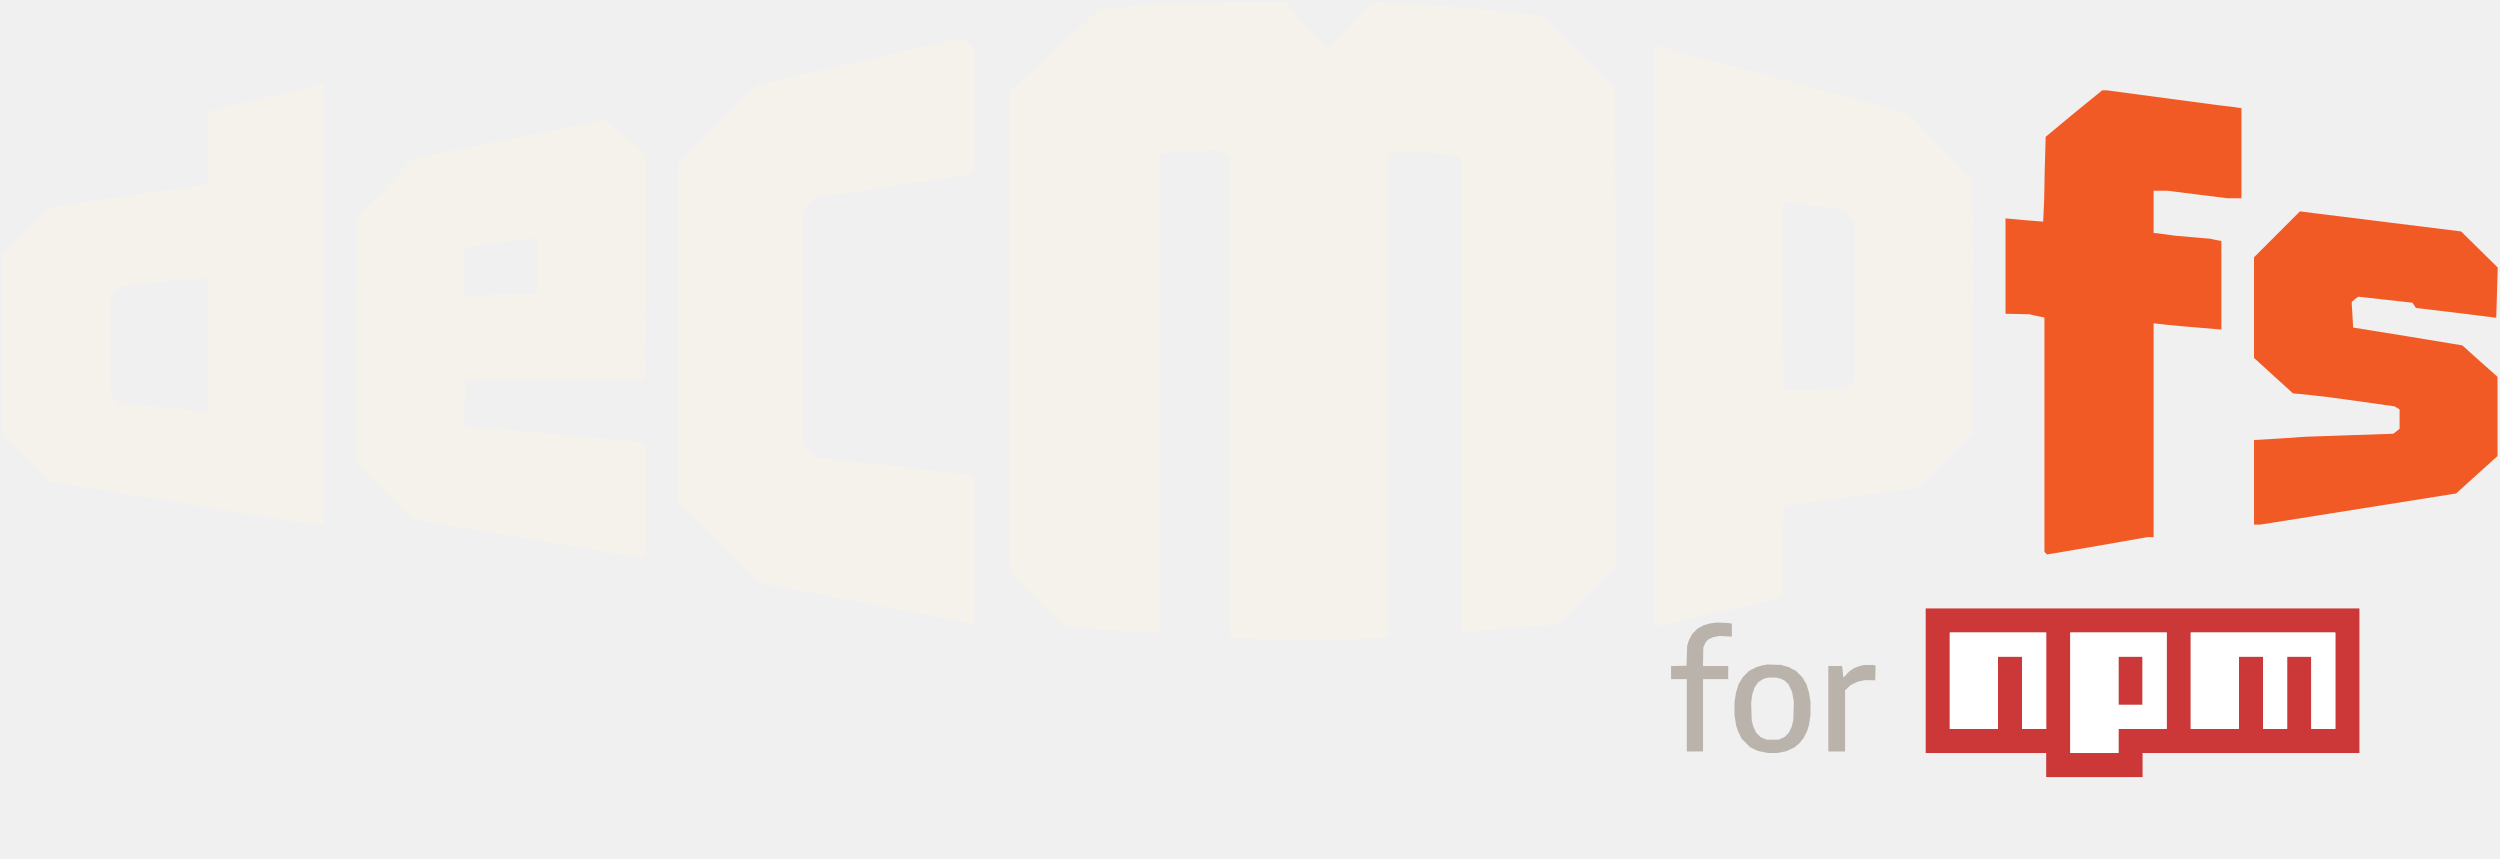
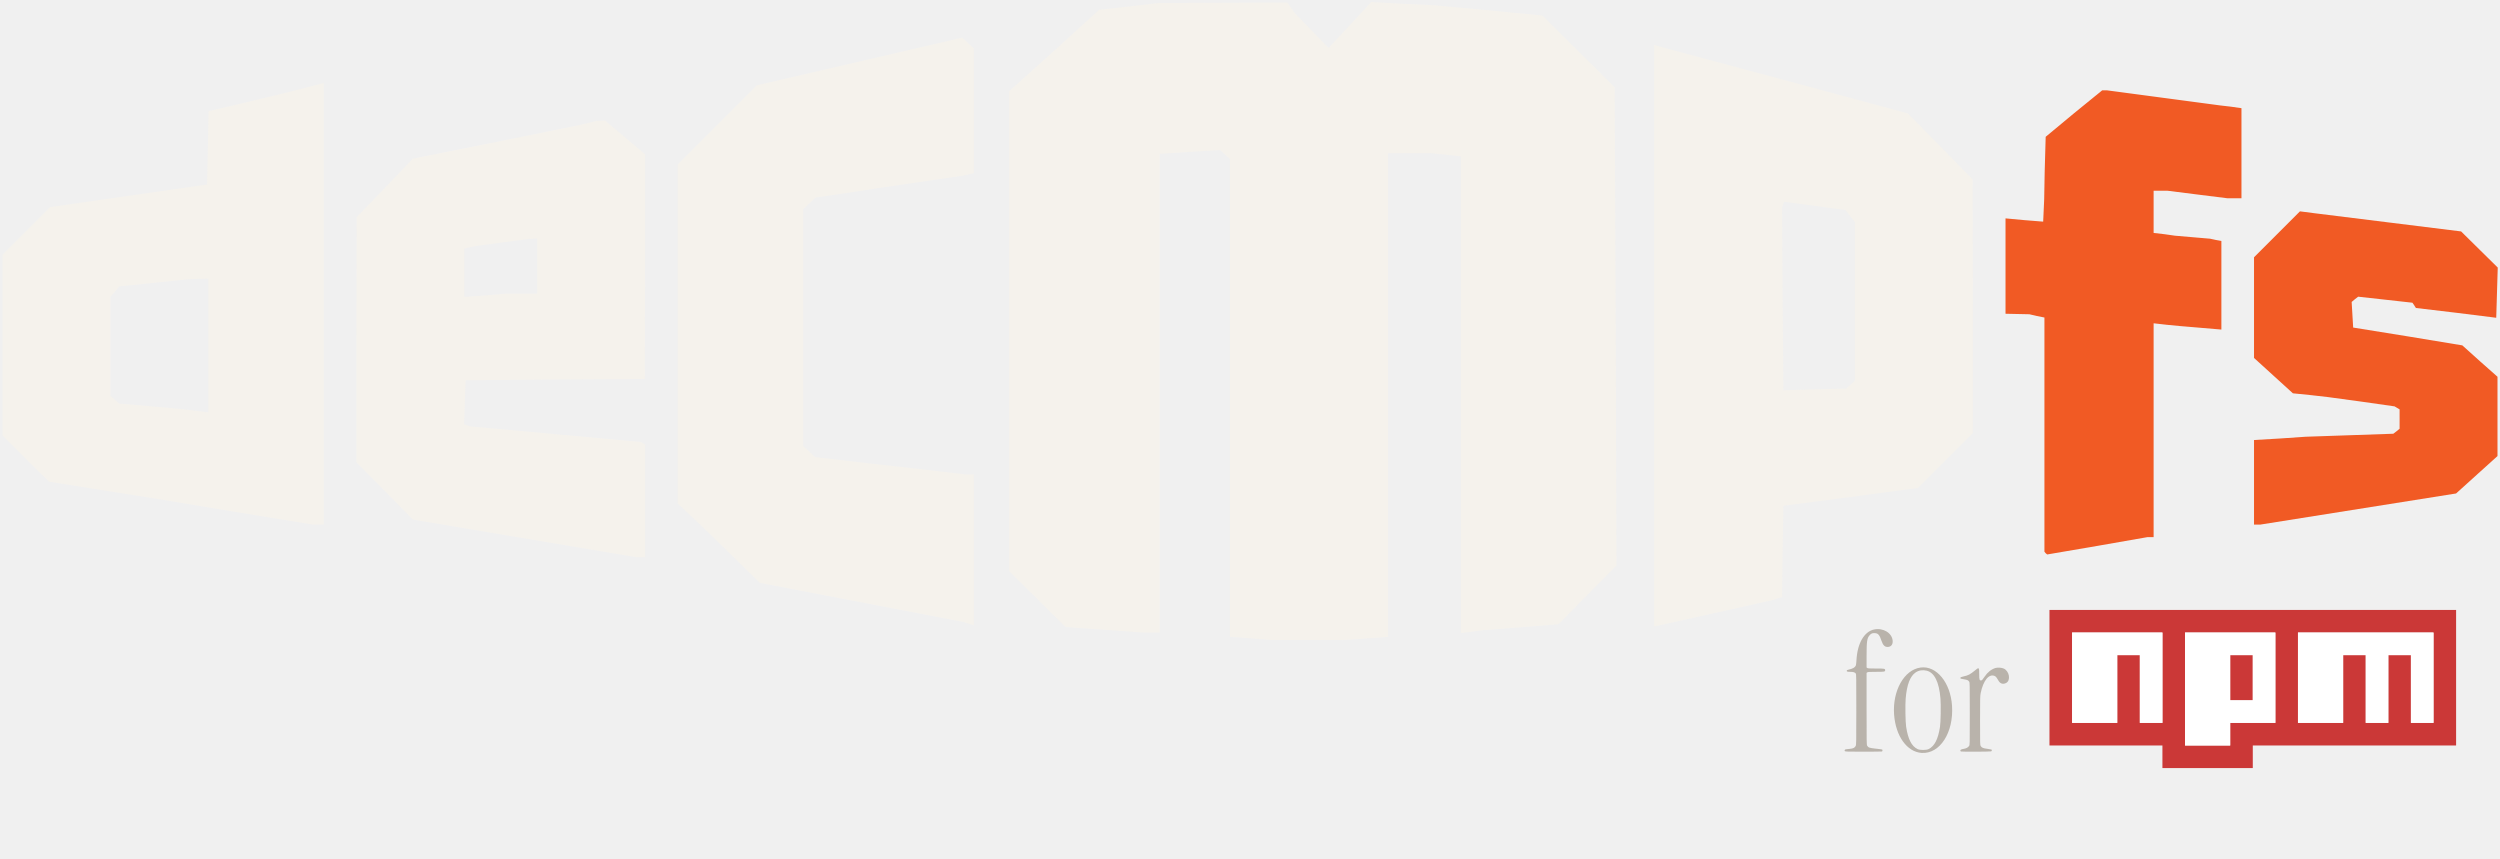
<svg xmlns="http://www.w3.org/2000/svg" viewBox="0 0 996 342" role="img" aria-label="deCMPfs for npm">
  <g transform="translate(0,256) scale(0.1,-0.1)" fill="#f5f2ec" stroke="none">
    <path d="M4497 2534 l-118 -13 -179 -163 -180 -162 0 -956 0 -955 113 -112 112 -111 155 -11 155 -11 33 0 32 0 0 954 0 953 121 8 120 7 20 -18 19 -17 0 -952 0 -952 83 -6 82 -7 141 0 141 0 91 6 92 7 0 963 0 964 84 0 83 0 62 -6 61 -7 0 -950 0 -949 43 5 42 6 152 12 152 12 115 117 116 117 -3 952 -4 953 -144 143 -144 143 -215 21 -215 20 -126 6 -126 7 -85 -92 -85 -91 -68 70 -68 70 -14 21 -14 20 -257 -1 -257 -1 -118 -14z" />
    <path d="M3420 2314 l-405 -94 -157 -157 -158 -158 0 -676 0 -675 68 -64 67 -64 96 -94 96 -94 406 -78 406 -78 20 -7 21 -6 0 300 0 301 -17 0 -18 0 -85 10 -85 10 -214 24 -214 25 -23 22 -24 22 0 472 0 472 25 23 24 23 123 18 123 19 170 25 170 25 23 5 22 5 0 248 0 249 -23 21 -23 22 -5 -1 -4 -1 -405 -94z" />
    <path d="M6590 1223 l0 -1159 238 53 237 53 17 6 18 5 2 182 3 182 268 35 268 36 109 109 110 110 0 505 -1 505 -129 132 -129 131 -488 132 -488 131 -17 5 -18 5 0 -1158z m781 476 l19 -24 0 -316 0 -316 -17 -15 -18 -16 -125 -3 -125 -4 -3 365 -2 365 4 11 4 10 122 -16 123 -17 18 -24z" />
    <path d="M1215 2210 l-70 -18 -157 -38 -157 -37 -3 -146 -3 -146 -312 -45 -313 -45 -95 -95 -95 -95 0 -360 0 -360 92 -92 93 -92 220 -35 220 -35 306 -51 306 -50 22 0 21 0 0 880 0 880 -2 -1 -3 -1 -70 -18z m-385 -1026 l0 -267 -47 6 -48 6 -130 12 -130 11 -18 16 -17 15 0 197 0 198 18 20 17 21 135 14 135 14 43 2 42 1 0 -266z" />
    <path d="M2340 2069 l-35 -8 -330 -67 -330 -66 -112 -117 -112 -116 -1 -488 0 -489 113 -114 112 -114 445 -75 446 -75 17 0 17 0 0 224 0 225 -8 5 -8 5 -339 31 -340 31 -13 4 -13 5 3 87 3 88 357 3 357 2 1 448 0 447 -80 68 -80 67 -17 -1 -18 -1 -35 -9z m-200 -569 l0 -110 -62 0 -63 0 -82 -7 -83 -6 0 96 0 97 23 5 22 5 105 14 105 14 18 1 17 1 0 -110z" />
  </g>
  <g transform="translate(0,256) scale(0.1,-0.1)" fill="#f15a24" stroke="none">
    <path d="M8262 2108 l-112 -93 -2 -70 -2 -70 -1 -55 -1 -55 -2 -44 -2 -44 -75 6 -75 7 0 -190 0 -190 48 -1 47 -1 30 -7 30 -6 0 -467 0 -466 5 -6 6 -5 199 34 200 35 13 0 12 0 0 426 0 426 53 -6 52 -5 83 -7 82 -7 0 177 0 176 -22 4 -23 5 -70 6 -70 6 -42 6 -43 5 0 84 0 84 28 0 28 0 119 -15 120 -15 28 0 27 0 0 179 0 180 -42 6 -43 5 -225 30 -225 30 -10 0 -10 0 -113 -92z" />
    <path d="M9071 1626 l-91 -91 0 -201 0 -200 78 -71 77 -70 70 -7 70 -8 132 -18 133 -19 10 -6 10 -6 0 -38 0 -39 -12 -10 -13 -10 -175 -6 -175 -6 -102 -7 -103 -6 0 -168 0 -169 13 0 12 0 390 62 390 62 83 75 82 74 0 158 0 158 -70 62 -70 63 -218 36 -217 35 -3 51 -3 51 13 11 13 10 108 -12 108 -12 7 -10 7 -11 160 -19 160 -20 3 100 3 100 -73 72 -73 72 -290 36 -290 36 -31 4 -31 4 -92 -92z" />
  </g>
-   <g transform="translate(665.7542 248) scale(0.2088353)">
-     <g transform="translate(0,249) scale(0.1,-0.1)" fill="#b9b3ab" stroke="none">
-       <path d="M808 2480 l-67 -8 -58 -17 -58 -17 -58 -31 -58 -30 -53 -53 -53 -53 -30 -58 -31 -58 -18 -55 -17 -55 -6 -190 -6 -190 -147 -3 -148 -3 0 -124 0 -125 150 0 150 0 0 -690 0 -690 155 0 155 0 0 690 0 690 240 0 240 0 0 125 0 125 -241 0 -241 0 4 178 3 177 23 50 23 50 22 23 22 24 45 23 46 23 63 13 63 12 119 -6 119 -7 0 124 0 124 -32 6 -33 5 -110 5 -110 5 -67 -9z" />
-       <path d="M1788 1680 l-46 -8 -59 -17 -58 -17 -69 -36 -69 -36 -61 -61 -61 -62 -38 -64 -38 -64 -25 -80 -25 -80 -15 -95 -14 -95 0 -120 0 -120 15 -95 14 -95 17 -55 16 -55 37 -75 36 -75 80 -81 80 -81 78 -38 78 -37 92 -19 92 -19 90 0 90 0 92 19 92 19 73 36 73 35 45 38 46 37 41 51 41 50 35 70 35 70 16 55 17 55 14 95 15 95 0 120 0 120 -14 95 -15 95 -25 80 -25 80 -38 64 -38 64 -61 62 -61 61 -69 36 -69 37 -75 21 -75 21 -130 4 -130 4 -47 -9z m267 -254 l50 -13 32 -17 33 -16 36 -37 36 -36 34 -71 33 -71 17 -95 16 -95 -5 -175 -5 -175 -16 -63 -16 -63 -27 -56 -27 -55 -39 -40 -39 -40 -56 -26 -57 -27 -115 0 -115 0 -57 23 -58 23 -42 43 -43 43 -28 56 -27 56 -16 63 -16 63 -5 166 -5 165 10 81 11 80 22 67 22 67 36 52 37 52 53 32 54 32 41 10 41 9 75 1 75 1 50 -14z" />
-       <path d="M3645 1670 l-40 -8 -56 -21 -56 -21 -46 -31 -46 -30 -51 -55 -50 -55 -8 5 -9 5 -7 78 -7 78 -6 23 -5 22 -129 0 -129 0 0 -815 0 -815 160 0 160 0 0 584 0 584 56 51 55 50 65 31 64 31 72 15 72 15 95 -2 96 -2 3 140 3 141 -23 6 -23 6 -85 -1 -85 -1 -40 -8z" />
+   <g transform="translate(734.8742 250.6367) scale(0.132)">
+     <g transform="translate(-0.549333,373.9648) scale(0.1,-0.1)" fill="#b9b3ab" stroke="none">
+       <path d="M901 3729 c-301 -59 -510 -420 -536 -924 -4 -66 -11 -134 -16 -152 -21 -67 -95 -111 -234 -140 -27 -5 -41 -14 -43 -27 -6 -28 15 -36 106 -36 91 0 141 -15 166 -51 15 -21 16 -119 16 -1084 0 -1013 -1 -1062 -19 -1101 -24 -54 -79 -81 -181 -89 -117 -9 -139 -14 -150 -35 -7 -14 -6 -23 6 -34 14 -14 78 -16 559 -16 299 0 550 3 559 6 18 7 22 49 5 60 -7 4 -90 15 -186 25 -194 20 -234 33 -265 89 -17 33 -18 85 -18 1117 l0 1082 22 15 c19 13 62 16 265 16 257 0 273 3 273 50 0 47 -16 50 -273 50 -203 0 -246 3 -265 16 l-22 15 0 342 c0 447 14 544 91 631 50 56 83 69 164 64 94 -6 137 -56 194 -229 47 -142 105 -196 203 -187 94 9 145 81 135 189 -21 233 -283 392 -556 338z" />
+       <path d="M2300 2580 c-495 -67 -851 -697 -800 -1417 47 -652 389 -1130 831 -1160 552 -37 972 614 918 1425 -46 700 -472 1217 -949 1152z m185 -95 c235 -61 373 -340 415 -842 16 -188 8 -709 -14 -851 -57 -375 -164 -584 -343 -673 -71 -36 -265 -36 -336 0 -179 89 -286 298 -343 673 -22 142 -30 663 -14 851 35 418 133 675 301 789 93 64 215 83 334 53z" />
+       <path d="M4560 2566 c-121 -35 -241 -130 -326 -259 -65 -97 -84 -117 -109 -117 -47 0 -55 25 -55 181 0 221 -5 225 -126 123 -143 -118 -206 -152 -336 -179 -80 -17 -108 -30 -108 -50 0 -21 12 -25 111 -40 97 -15 128 -29 156 -72 17 -25 18 -86 18 -969 0 -941 0 -943 -21 -971 -32 -43 -79 -71 -142 -83 -102 -20 -122 -29 -122 -55 0 -12 7 -26 16 -29 28 -11 894 -7 915 4 21 12 26 45 8 55 -6 4 -60 13 -121 21 -127 15 -174 35 -203 84 -20 34 -20 50 -20 770 0 669 2 743 18 824 78 384 248 594 422 522 35 -15 61 -47 118 -146 52 -89 136 -114 227 -67 147 75 103 356 -68 435 -67 30 -181 39 -252 18z" />
    </g>
  </g>
-   <g transform="translate(767.2 242.4) scale(9.6)">
+   <g transform="translate(816.51 243.00) scale(9)">
    <path fill="#CB3837" d="M0,0h18v6H9v1H5V6H0V0z M1,5h2V2h1v3h1V1H1V5z M6,1v5h2V5h2V1H6z M8,2h1v2H8V2z M11,1v4h2V2h1v3h1V2h1v3h1V1H11z" />
    <polygon fill="#FFFFFF" points="1,5 3,5 3,2 4,2 4,5 5,5 5,1 1,1 " />
    <path fill="#FFFFFF" d="M6,1v5h2V5h2V1H6z M9,4H8V2h1V4z" />
    <polygon fill="#FFFFFF" points="11,1 11,5 13,5 13,2 14,2 14,5 15,5 15,2 16,2 16,5 17,5 17,1 " />
  </g>
</svg>
